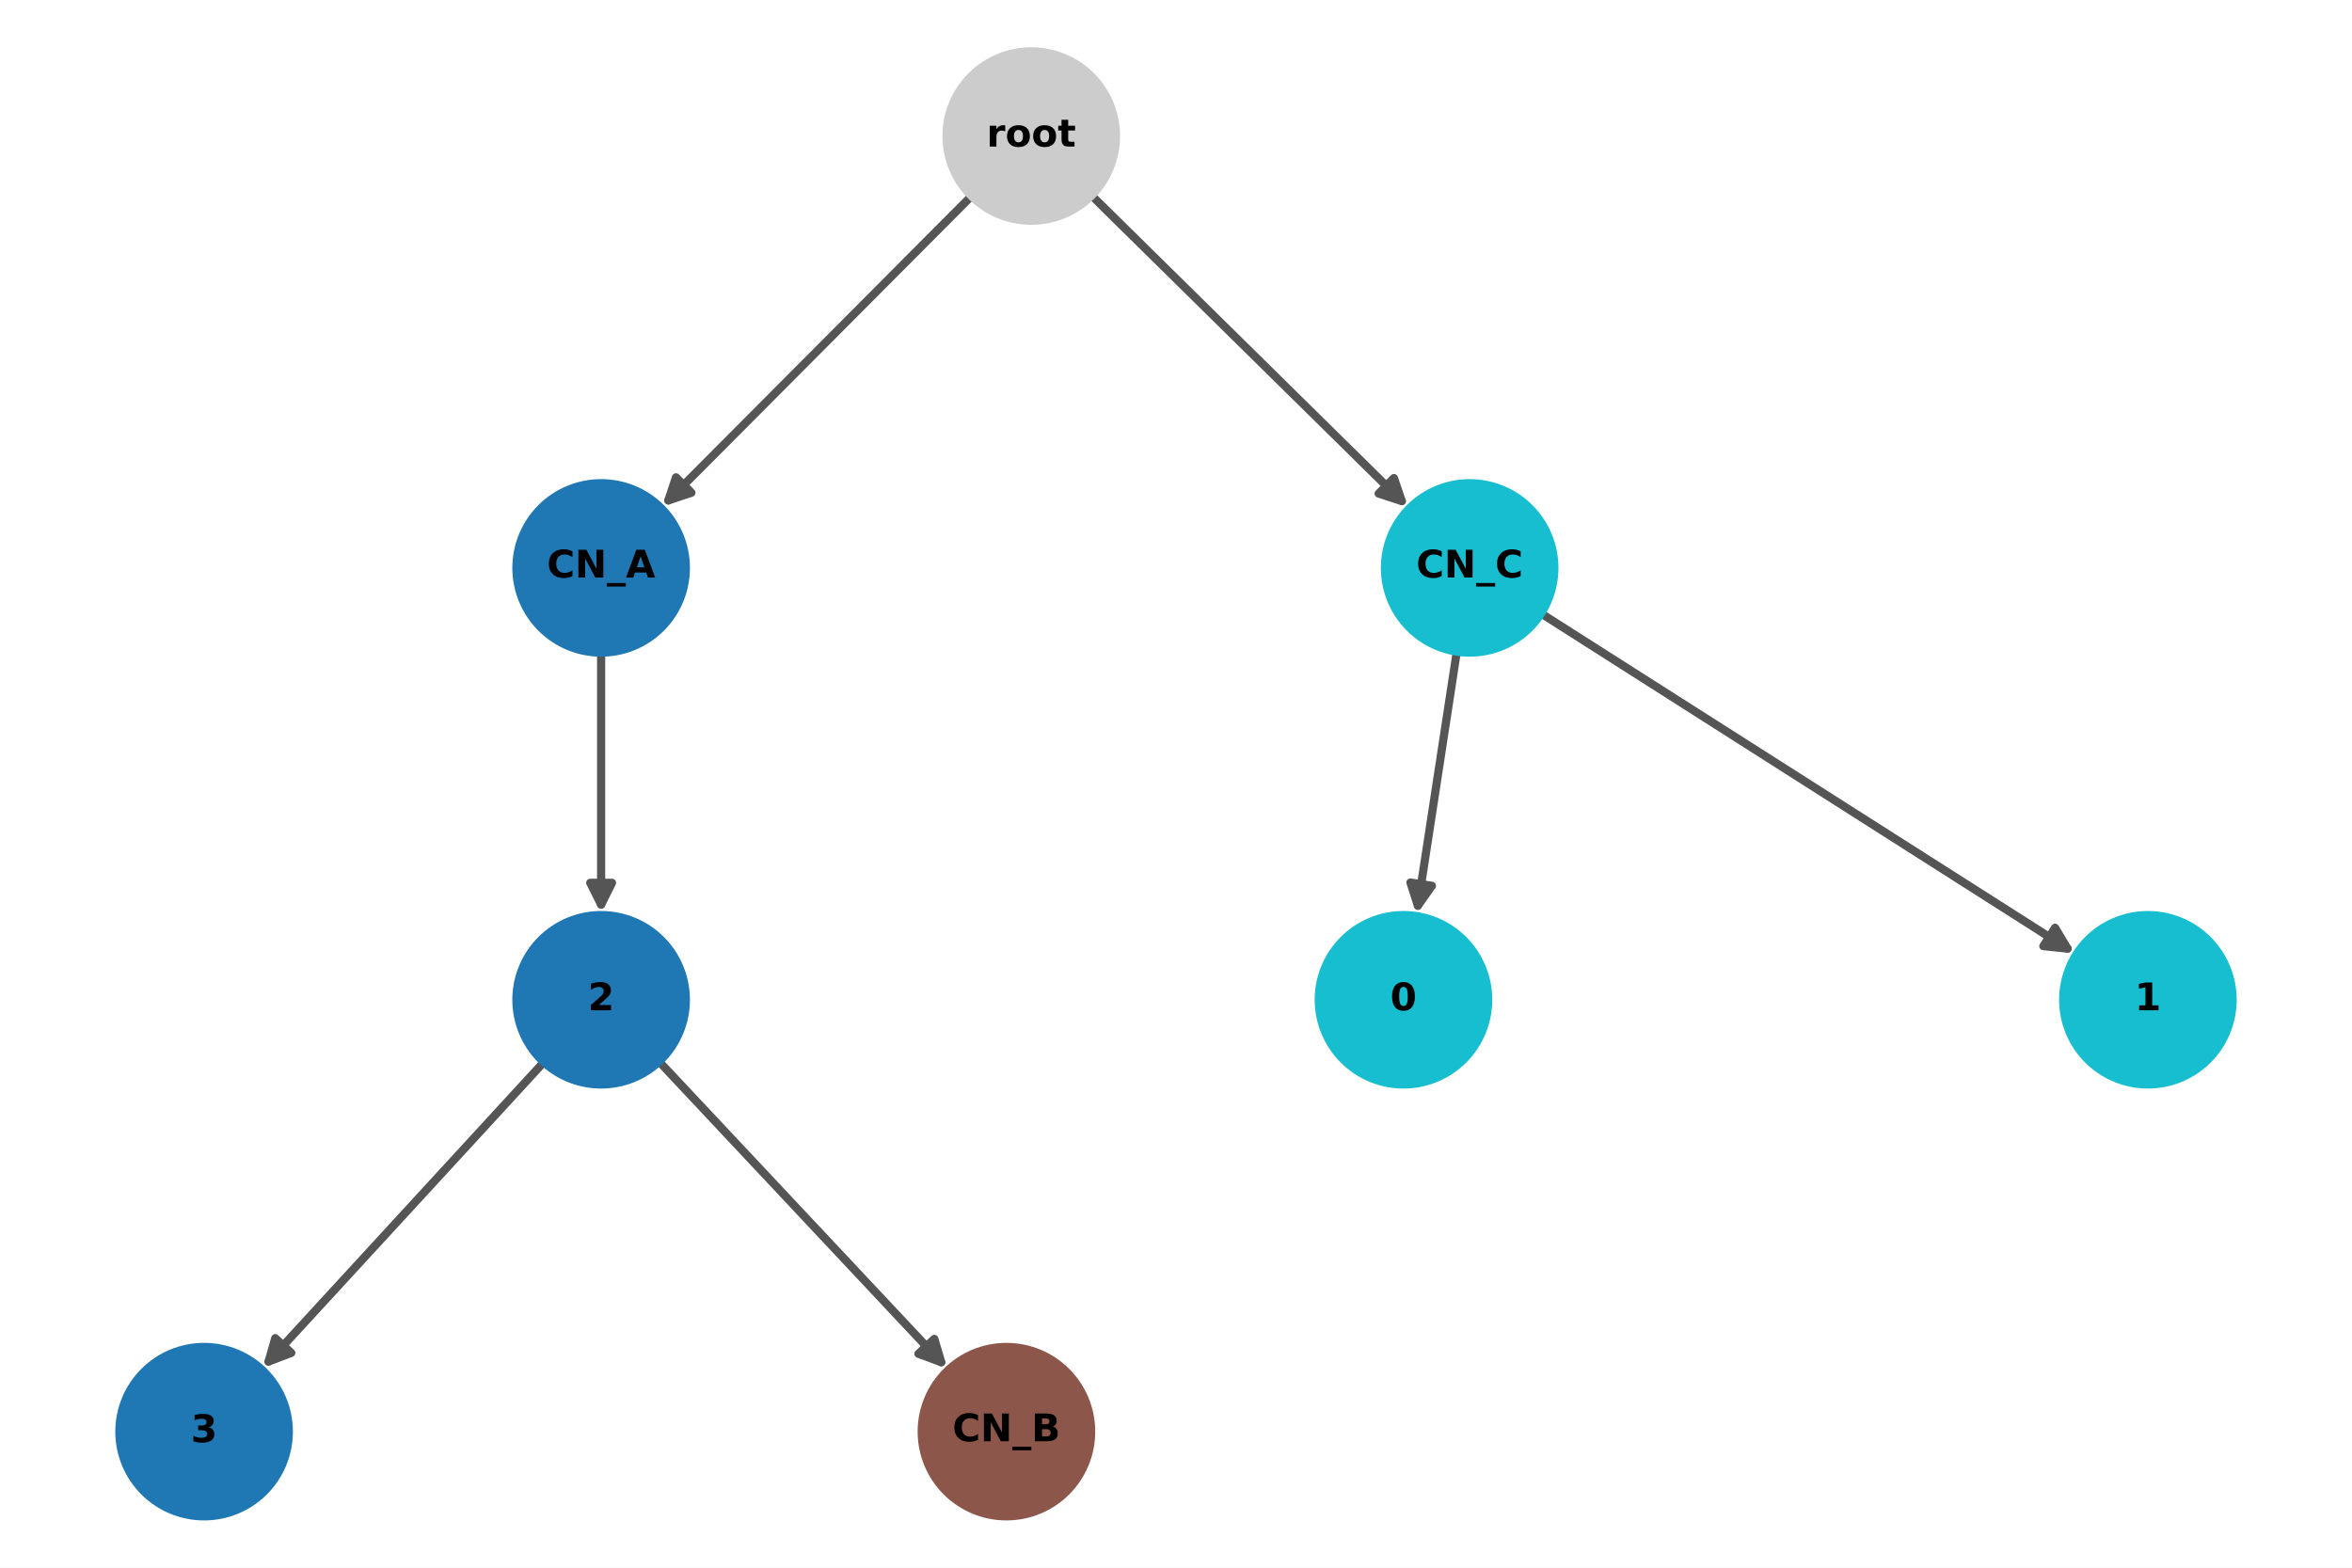
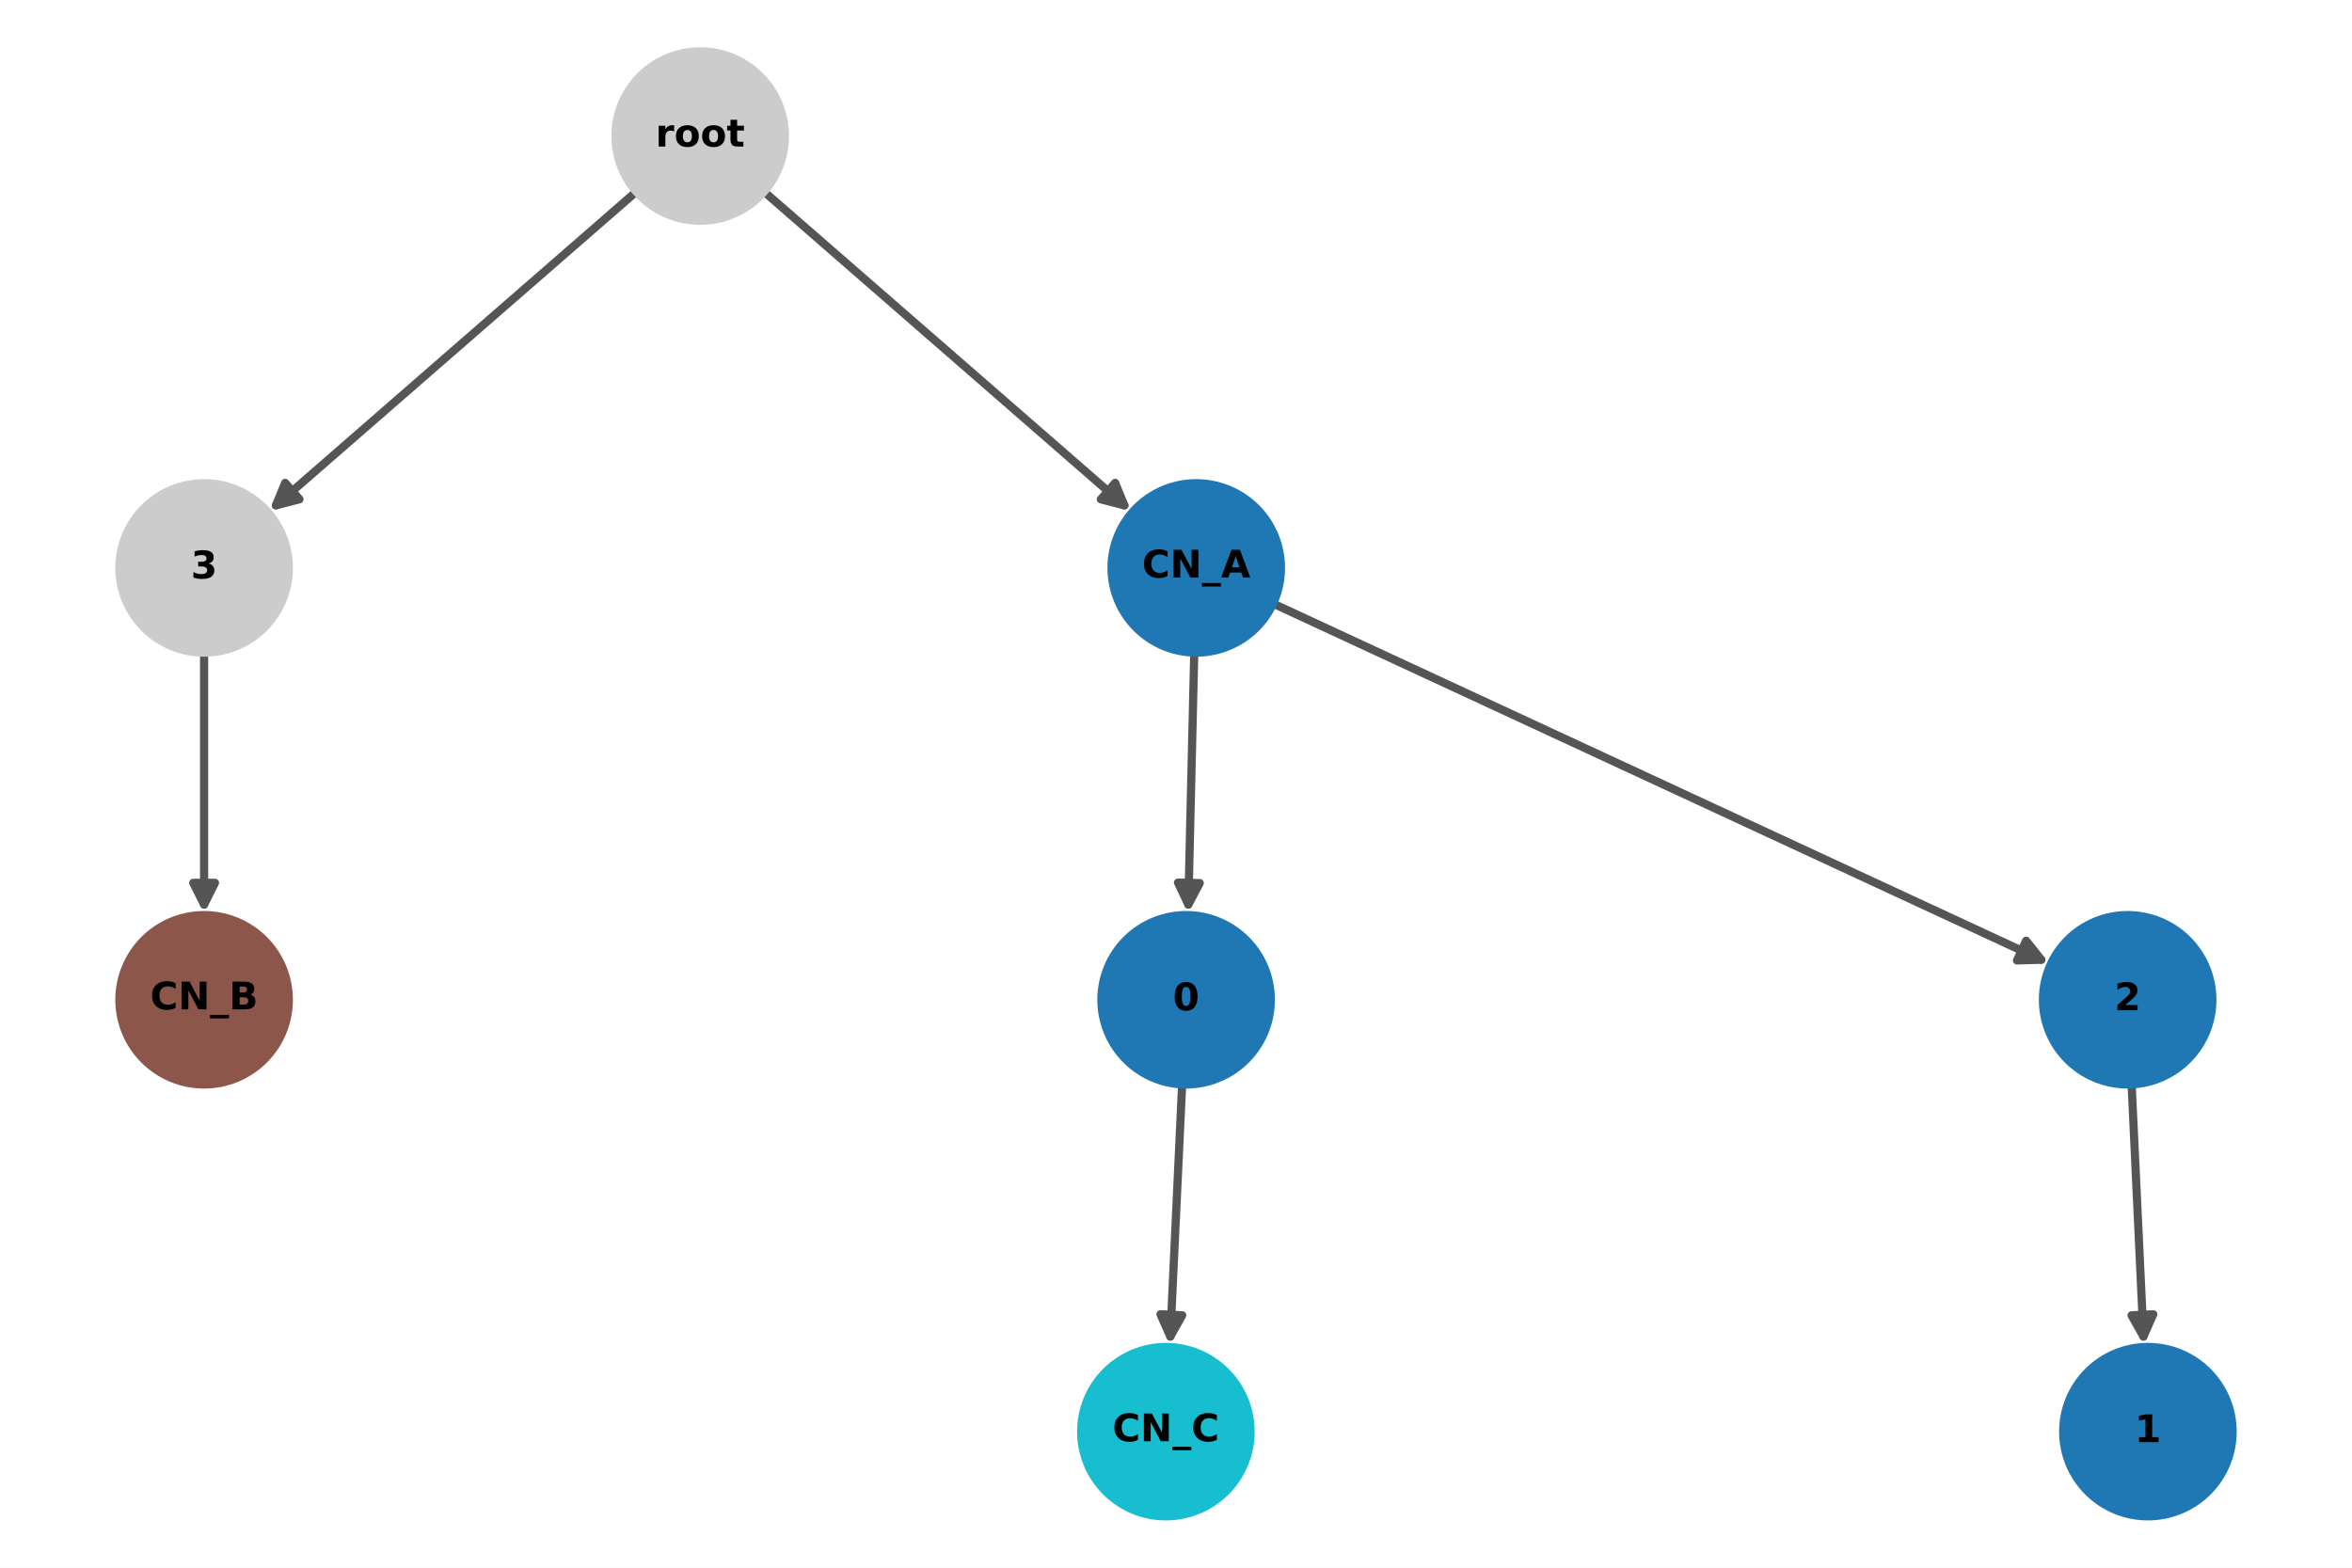
<svg xmlns="http://www.w3.org/2000/svg" xmlns:xlink="http://www.w3.org/1999/xlink" width="432pt" height="288pt" viewBox="0 0 432 288" version="1.1">
  <defs>
    <style type="text/css">*{stroke-linejoin: round; stroke-linecap: butt}</style>
  </defs>
  <g id="figure_1">
    <g id="patch_1">
      <path d="M 0 288  L 432 288  L 432 0  L 0 0  z " style="fill: #ffffff" />
    </g>
    <g id="axes_1">
      <g id="patch_2">
-         <path d="M 178.258 36.195  Q 149.914 64.66 122.753 91.937  " clip-path="url(#pa482abb844)" style="fill: none; stroke: #555555; stroke-width: 1.5; stroke-linecap: round" />
-         <path d="M 126.993 90.513  L 122.753 91.937  L 124.158 87.691  z " clip-path="url(#pa482abb844)" style="fill: #555555; stroke: #555555; stroke-width: 1.5; stroke-linecap: round" />
+         <path d="M 116.678 35.376  Q 83.046 64.661 50.679 92.844  " clip-path="url(#p4860829164)" style="fill: none; stroke: #555555; stroke-width: 1.5; stroke-linecap: round" />
+         <path d="M 55.009 91.726  L 50.679 92.844  L 52.382 88.709  z " clip-path="url(#p4860829164)" style="fill: #555555; stroke: #555555; stroke-width: 1.5; stroke-linecap: round" />
      </g>
      <g id="patch_3">
-         <path d="M 200.675 36.088  Q 229.672 64.66 257.476 92.055  " clip-path="url(#pa482abb844)" style="fill: none; stroke: #555555; stroke-width: 1.5; stroke-linecap: round" />
-         <path d="M 256.03 87.823  L 257.476 92.055  L 253.223 90.673  z " clip-path="url(#pa482abb844)" style="fill: #555555; stroke: #555555; stroke-width: 1.5; stroke-linecap: round" />
+         <path d="M 140.53 35.376  Q 174.161 64.661 206.527 92.844  " clip-path="url(#p4860829164)" style="fill: none; stroke: #555555; stroke-width: 1.5; stroke-linecap: round" />
+         <path d="M 204.823 88.709  L 206.527 92.844  L 202.196 91.726  z " clip-path="url(#p4860829164)" style="fill: #555555; stroke: #555555; stroke-width: 1.5; stroke-linecap: round" />
      </g>
      <g id="patch_4">
-         <path d="M 99.714 195.308  Q 73.951 223.337 49.323 250.131  " clip-path="url(#pa482abb844)" style="fill: none; stroke: #555555; stroke-width: 1.5; stroke-linecap: round" />
-         <path d="M 53.503 248.54  L 49.323 250.131  L 50.558 245.833  z " clip-path="url(#pa482abb844)" style="fill: #555555; stroke: #555555; stroke-width: 1.5; stroke-linecap: round" />
+         <path d="M 217.117 199.461  Q 215.998 223.336 214.958 245.535  " clip-path="url(#p4860829164)" style="fill: none; stroke: #555555; stroke-width: 1.5; stroke-linecap: round" />
+         <path d="M 217.143 241.633  L 214.958 245.535  L 213.147 241.446  z " clip-path="url(#p4860829164)" style="fill: #555555; stroke: #555555; stroke-width: 1.5; stroke-linecap: round" />
      </g>
      <g id="patch_5">
-         <path d="M 121.233 195.202  Q 147.634 223.339 172.887 250.253  " clip-path="url(#pa482abb844)" style="fill: none; stroke: #555555; stroke-width: 1.5; stroke-linecap: round" />
-         <path d="M 171.609 245.968  L 172.887 250.253  L 168.692 248.705  z " clip-path="url(#pa482abb844)" style="fill: #555555; stroke: #555555; stroke-width: 1.5; stroke-linecap: round" />
+         <path d="M 391.534 199.461  Q 392.653 223.336 393.693 245.535  " clip-path="url(#p4860829164)" style="fill: none; stroke: #555555; stroke-width: 1.5; stroke-linecap: round" />
+         <path d="M 395.504 241.446  L 393.693 245.535  L 391.508 241.633  z " clip-path="url(#p4860829164)" style="fill: #555555; stroke: #555555; stroke-width: 1.5; stroke-linecap: round" />
      </g>
      <g id="patch_6">
-         <path d="M 110.412 120.141  Q 110.412 144.001 110.412 166.184  " clip-path="url(#pa482abb844)" style="fill: none; stroke: #555555; stroke-width: 1.5; stroke-linecap: round" />
-         <path d="M 112.412 162.184  L 110.412 166.184  L 108.412 162.184  z " clip-path="url(#pa482abb844)" style="fill: #555555; stroke: #555555; stroke-width: 1.5; stroke-linecap: round" />
+         <path d="M 37.488 120.141  Q 37.488 144.001 37.488 166.184  " clip-path="url(#p4860829164)" style="fill: none; stroke: #555555; stroke-width: 1.5; stroke-linecap: round" />
+         <path d="M 39.488 162.184  L 37.488 166.184  L 35.488 162.184  z " clip-path="url(#p4860829164)" style="fill: #555555; stroke: #555555; stroke-width: 1.5; stroke-linecap: round" />
      </g>
      <g id="patch_7">
-         <path d="M 267.54 119.957  Q 263.857 143.999 260.428 166.383  " clip-path="url(#pa482abb844)" style="fill: none; stroke: #555555; stroke-width: 1.5; stroke-linecap: round" />
-         <path d="M 263.01 162.732  L 260.428 166.383  L 259.056 162.126  z " clip-path="url(#pa482abb844)" style="fill: #555555; stroke: #555555; stroke-width: 1.5; stroke-linecap: round" />
+         <path d="M 219.347 120.141  Q 218.787 144.001 218.267 166.184  " clip-path="url(#p4860829164)" style="fill: none; stroke: #555555; stroke-width: 1.5; stroke-linecap: round" />
+         <path d="M 220.361 162.232  L 218.267 166.184  L 216.362 162.139  z " clip-path="url(#p4860829164)" style="fill: #555555; stroke: #555555; stroke-width: 1.5; stroke-linecap: round" />
      </g>
      <g id="patch_8">
-         <path d="M 283.267 112.822  Q 332.22 143.998 379.759 174.274  " clip-path="url(#pa482abb844)" style="fill: none; stroke: #555555; stroke-width: 1.5; stroke-linecap: round" />
-         <path d="M 377.46 170.438  L 379.759 174.274  L 375.311 173.812  z " clip-path="url(#pa482abb844)" style="fill: #555555; stroke: #555555; stroke-width: 1.5; stroke-linecap: round" />
+         <path d="M 234.061 110.983  Q 305.256 144.001 374.93 176.313  " clip-path="url(#p4860829164)" style="fill: none; stroke: #555555; stroke-width: 1.5; stroke-linecap: round" />
+         <path d="M 372.143 172.815  L 374.93 176.313  L 370.46 176.444  z " clip-path="url(#p4860829164)" style="fill: #555555; stroke: #555555; stroke-width: 1.5; stroke-linecap: round" />
      </g>
      <g id="PathCollection_1">
        <defs>
-           <path id="C0_0_0c0fe3038e" d="M 0 15.811  C 4.193 15.811 8.215 14.145 11.18 11.18  C 14.145 8.215 15.811 4.193 15.811 -0  C 15.811 -4.193 14.145 -8.215 11.18 -11.18  C 8.215 -14.145 4.193 -15.811 0 -15.811  C -4.193 -15.811 -8.215 -14.145 -11.18 -11.18  C -14.145 -8.215 -15.811 -4.193 -15.811 0  C -15.811 4.193 -14.145 8.215 -11.18 11.18  C -8.215 14.145 -4.193 15.811 0 15.811  z " />
+           <path id="C0_0_5d0f02673a" d="M 0 15.811  C 4.193 15.811 8.215 14.145 11.18 11.18  C 14.145 8.215 15.811 4.193 15.811 -0  C 15.811 -4.193 14.145 -8.215 11.18 -11.18  C 8.215 -14.145 4.193 -15.811 0 -15.811  C -4.193 -15.811 -8.215 -14.145 -11.18 -11.18  C -14.145 -8.215 -15.811 -4.193 -15.811 0  C -15.811 4.193 -14.145 8.215 -11.18 11.18  C -8.215 14.145 -4.193 15.811 0 15.811  z " />
        </defs>
-         <g clip-path="url(#pa482abb844)">
-           <use xlink:href="#C0_0_0c0fe3038e" x="189.413" y="24.992" style="fill: #cccccc; stroke: #cccccc" />
+         <g clip-path="url(#p4860829164)">
+           <use xlink:href="#C0_0_5d0f02673a" x="128.604" y="24.992" style="fill: #cccccc; stroke: #cccccc" />
        </g>
-         <g clip-path="url(#pa482abb844)">
-           <use xlink:href="#C0_0_0c0fe3038e" x="257.779" y="183.669" style="fill: #17becf; stroke: #17becf" />
+         <g clip-path="url(#p4860829164)">
+           <use xlink:href="#C0_0_5d0f02673a" x="217.858" y="183.669" style="fill: #1f77b4; stroke: #1f77b4" />
        </g>
-         <g clip-path="url(#pa482abb844)">
-           <use xlink:href="#C0_0_0c0fe3038e" x="394.512" y="183.669" style="fill: #17becf; stroke: #17becf" />
+         <g clip-path="url(#p4860829164)">
+           <use xlink:href="#C0_0_5d0f02673a" x="390.793" y="183.669" style="fill: #1f77b4; stroke: #1f77b4" />
        </g>
-         <g clip-path="url(#pa482abb844)">
-           <use xlink:href="#C0_0_0c0fe3038e" x="110.412" y="183.669" style="fill: #1f77b4; stroke: #1f77b4" />
+         <g clip-path="url(#p4860829164)">
+           <use xlink:href="#C0_0_5d0f02673a" x="394.512" y="263.008" style="fill: #1f77b4; stroke: #1f77b4" />
        </g>
-         <g clip-path="url(#pa482abb844)">
-           <use xlink:href="#C0_0_0c0fe3038e" x="37.488" y="263.008" style="fill: #1f77b4; stroke: #1f77b4" />
+         <g clip-path="url(#p4860829164)">
+           <use xlink:href="#C0_0_5d0f02673a" x="37.488" y="104.331" style="fill: #cccccc; stroke: #cccccc" />
        </g>
-         <g clip-path="url(#pa482abb844)">
-           <use xlink:href="#C0_0_0c0fe3038e" x="110.412" y="104.331" style="fill: #1f77b4; stroke: #1f77b4" />
+         <g clip-path="url(#p4860829164)">
+           <use xlink:href="#C0_0_5d0f02673a" x="219.717" y="104.331" style="fill: #1f77b4; stroke: #1f77b4" />
        </g>
-         <g clip-path="url(#pa482abb844)">
-           <use xlink:href="#C0_0_0c0fe3038e" x="184.855" y="263.008" style="fill: #8c564b; stroke: #8c564b" />
+         <g clip-path="url(#p4860829164)">
+           <use xlink:href="#C0_0_5d0f02673a" x="37.488" y="183.669" style="fill: #8c564b; stroke: #8c564b" />
        </g>
-         <g clip-path="url(#pa482abb844)">
-           <use xlink:href="#C0_0_0c0fe3038e" x="269.934" y="104.331" style="fill: #17becf; stroke: #17becf" />
+         <g clip-path="url(#p4860829164)">
+           <use xlink:href="#C0_0_5d0f02673a" x="214.139" y="263.008" style="fill: #17becf; stroke: #17becf" />
        </g>
      </g>
      <g id="text_1">
-         <g clip-path="url(#pa482abb844)">
-           <g transform="translate(181.205 26.9233) scale(0.07 -0.07)">
+         <g clip-path="url(#p4860829164)">
+           <g transform="translate(120.3962 26.9233) scale(0.07 -0.07)">
            <defs>
              <path id="DejaVuSans-Bold-72" d="M 3138 2547  Q 2991 2616 2845 2648  Q 2700 2681 2553 2681  Q 2122 2681 1889 2404  Q 1656 2128 1656 1613  L 1656 0  L 538 0  L 538 3500  L 1656 3500  L 1656 2925  Q 1872 3269 2151 3426  Q 2431 3584 2822 3584  Q 2878 3584 2943 3579  Q 3009 3575 3134 3559  L 3138 2547  z " transform="scale(0.015625)" />
              <path id="DejaVuSans-Bold-6f" d="M 2203 2784  Q 1831 2784 1636 2517  Q 1441 2250 1441 1747  Q 1441 1244 1636 976  Q 1831 709 2203 709  Q 2569 709 2762 976  Q 2956 1244 2956 1747  Q 2956 2250 2762 2517  Q 2569 2784 2203 2784  z M 2203 3584  Q 3106 3584 3614 3096  Q 4122 2609 4122 1747  Q 4122 884 3614 396  Q 3106 -91 2203 -91  Q 1297 -91 786 396  Q 275 884 275 1747  Q 275 2609 786 3096  Q 1297 3584 2203 3584  z " transform="scale(0.015625)" />
              <path id="DejaVuSans-Bold-74" d="M 1759 4494  L 1759 3500  L 2913 3500  L 2913 2700  L 1759 2700  L 1759 1216  Q 1759 972 1856 886  Q 1953 800 2241 800  L 2816 800  L 2816 0  L 1856 0  Q 1194 0 917 276  Q 641 553 641 1216  L 641 2700  L 84 2700  L 84 3500  L 641 3500  L 641 4494  L 1759 4494  z " transform="scale(0.015625)" />
            </defs>
            <use xlink:href="#DejaVuSans-Bold-72" />
            <use xlink:href="#DejaVuSans-Bold-6f" transform="translate(49.31641 0)" />
            <use xlink:href="#DejaVuSans-Bold-6f" transform="translate(118.0176 0)" />
            <use xlink:href="#DejaVuSans-Bold-74" transform="translate(186.7188 0)" />
          </g>
        </g>
      </g>
      <g id="text_2">
-         <g clip-path="url(#pa482abb844)">
-           <g transform="translate(255.3443 185.601) scale(0.07 -0.07)">
+         <g clip-path="url(#p4860829164)">
+           <g transform="translate(215.4224 185.601) scale(0.07 -0.07)">
            <defs>
              <path id="DejaVuSans-Bold-30" d="M 2944 2338  Q 2944 3213 2780 3570  Q 2616 3928 2228 3928  Q 1841 3928 1675 3570  Q 1509 3213 1509 2338  Q 1509 1453 1675 1090  Q 1841 728 2228 728  Q 2613 728 2778 1090  Q 2944 1453 2944 2338  z M 4147 2328  Q 4147 1169 3647 539  Q 3147 -91 2228 -91  Q 1306 -91 806 539  Q 306 1169 306 2328  Q 306 3491 806 4120  Q 1306 4750 2228 4750  Q 3147 4750 3647 4120  Q 4147 3491 4147 2328  z " transform="scale(0.015625)" />
            </defs>
            <use xlink:href="#DejaVuSans-Bold-30" />
          </g>
        </g>
      </g>
      <g id="text_3">
-         <g clip-path="url(#pa482abb844)">
-           <g transform="translate(392.0772 185.601) scale(0.07 -0.07)">
+         <g clip-path="url(#p4860829164)">
+           <g transform="translate(388.3581 185.601) scale(0.07 -0.07)">
+             <defs>
+               <path id="DejaVuSans-Bold-32" d="M 1844 884  L 3897 884  L 3897 0  L 506 0  L 506 884  L 2209 2388  Q 2438 2594 2547 2791  Q 2656 2988 2656 3200  Q 2656 3528 2436 3728  Q 2216 3928 1850 3928  Q 1569 3928 1234 3808  Q 900 3688 519 3450  L 519 4475  Q 925 4609 1322 4679  Q 1719 4750 2100 4750  Q 2938 4750 3402 4381  Q 3866 4013 3866 3353  Q 3866 2972 3669 2642  Q 3472 2313 2841 1759  L 1844 884  z " transform="scale(0.015625)" />
+             </defs>
+             <use xlink:href="#DejaVuSans-Bold-32" />
+           </g>
+         </g>
+       </g>
+       <g id="text_4">
+         <g clip-path="url(#p4860829164)">
+           <g transform="translate(392.0772 264.9398) scale(0.07 -0.07)">
            <defs>
              <path id="DejaVuSans-Bold-31" d="M 750 831  L 1813 831  L 1813 3847  L 722 3622  L 722 4441  L 1806 4666  L 2950 4666  L 2950 831  L 4013 831  L 4013 0  L 750 0  L 750 831  z " transform="scale(0.015625)" />
            </defs>
            <use xlink:href="#DejaVuSans-Bold-31" />
          </g>
        </g>
      </g>
-       <g id="text_4">
-         <g clip-path="url(#pa482abb844)">
-           <g transform="translate(107.9766 185.601) scale(0.07 -0.07)">
-             <defs>
-               <path id="DejaVuSans-Bold-32" d="M 1844 884  L 3897 884  L 3897 0  L 506 0  L 506 884  L 2209 2388  Q 2438 2594 2547 2791  Q 2656 2988 2656 3200  Q 2656 3528 2436 3728  Q 2216 3928 1850 3928  Q 1569 3928 1234 3808  Q 900 3688 519 3450  L 519 4475  Q 925 4609 1322 4679  Q 1719 4750 2100 4750  Q 2938 4750 3402 4381  Q 3866 4013 3866 3353  Q 3866 2972 3669 2642  Q 3472 2313 2841 1759  L 1844 884  z " transform="scale(0.015625)" />
-             </defs>
-             <use xlink:href="#DejaVuSans-Bold-32" />
-           </g>
-         </g>
-       </g>
      <g id="text_5">
-         <g clip-path="url(#pa482abb844)">
-           <g transform="translate(35.05237 264.9398) scale(0.07 -0.07)">
+         <g clip-path="url(#p4860829164)">
+           <g transform="translate(35.05237 106.2621) scale(0.07 -0.07)">
            <defs>
              <path id="DejaVuSans-Bold-33" d="M 2981 2516  Q 3453 2394 3698 2092  Q 3944 1791 3944 1325  Q 3944 631 3412 270  Q 2881 -91 1863 -91  Q 1503 -91 1142 -33  Q 781 25 428 141  L 428 1069  Q 766 900 1098 814  Q 1431 728 1753 728  Q 2231 728 2486 893  Q 2741 1059 2741 1369  Q 2741 1688 2480 1852  Q 2219 2016 1709 2016  L 1228 2016  L 1228 2791  L 1734 2791  Q 2188 2791 2409 2933  Q 2631 3075 2631 3366  Q 2631 3634 2415 3781  Q 2200 3928 1806 3928  Q 1516 3928 1219 3862  Q 922 3797 628 3669  L 628 4550  Q 984 4650 1334 4700  Q 1684 4750 2022 4750  Q 2931 4750 3382 4451  Q 3834 4153 3834 3553  Q 3834 3144 3618 2883  Q 3403 2622 2981 2516  z " transform="scale(0.015625)" />
            </defs>
            <use xlink:href="#DejaVuSans-Bold-33" />
          </g>
        </g>
      </g>
      <g id="text_6">
-         <g clip-path="url(#pa482abb844)">
-           <g transform="translate(100.4554 106.103) scale(0.07 -0.07)">
+         <g clip-path="url(#p4860829164)">
+           <g transform="translate(209.7608 106.103) scale(0.07 -0.07)">
            <defs>
              <path id="DejaVuSans-Bold-43" d="M 4288 256  Q 3956 84 3597 -3  Q 3238 -91 2847 -91  Q 1681 -91 1000 561  Q 319 1213 319 2328  Q 319 3447 1000 4098  Q 1681 4750 2847 4750  Q 3238 4750 3597 4662  Q 3956 4575 4288 4403  L 4288 3438  Q 3953 3666 3628 3772  Q 3303 3878 2944 3878  Q 2300 3878 1931 3465  Q 1563 3053 1563 2328  Q 1563 1606 1931 1193  Q 2300 781 2944 781  Q 3303 781 3628 887  Q 3953 994 4288 1222  L 4288 256  z " transform="scale(0.015625)" />
              <path id="DejaVuSans-Bold-4e" d="M 588 4666  L 1931 4666  L 3628 1466  L 3628 4666  L 4769 4666  L 4769 0  L 3425 0  L 1728 3200  L 1728 0  L 588 0  L 588 4666  z " transform="scale(0.015625)" />
              <path id="DejaVuSans-Bold-5f" d="M 3200 -916  L 3200 -1509  L 0 -1509  L 0 -916  L 3200 -916  z " transform="scale(0.015625)" />
              <path id="DejaVuSans-Bold-41" d="M 3419 850  L 1538 850  L 1241 0  L 31 0  L 1759 4666  L 3194 4666  L 4922 0  L 3713 0  L 3419 850  z M 1838 1716  L 3116 1716  L 2478 3572  L 1838 1716  z " transform="scale(0.015625)" />
            </defs>
            <use xlink:href="#DejaVuSans-Bold-43" />
            <use xlink:href="#DejaVuSans-Bold-4e" transform="translate(73.38867 0)" />
            <use xlink:href="#DejaVuSans-Bold-5f" transform="translate(157.0801 0)" />
            <use xlink:href="#DejaVuSans-Bold-41" transform="translate(207.0801 0)" />
          </g>
        </g>
      </g>
      <g id="text_7">
-         <g clip-path="url(#pa482abb844)">
-           <g transform="translate(174.9399 264.7807) scale(0.07 -0.07)">
+         <g clip-path="url(#p4860829164)">
+           <g transform="translate(27.57221 185.4418) scale(0.07 -0.07)">
            <defs>
              <path id="DejaVuSans-Bold-42" d="M 2456 2859  Q 2741 2859 2887 2984  Q 3034 3109 3034 3353  Q 3034 3594 2887 3720  Q 2741 3847 2456 3847  L 1791 3847  L 1791 2859  L 2456 2859  z M 2497 819  Q 2859 819 3042 972  Q 3225 1125 3225 1434  Q 3225 1738 3044 1889  Q 2863 2041 2497 2041  L 1791 2041  L 1791 819  L 2497 819  z M 3616 2497  Q 4003 2384 4215 2081  Q 4428 1778 4428 1338  Q 4428 663 3972 331  Q 3516 0 2584 0  L 588 0  L 588 4666  L 2394 4666  Q 3366 4666 3802 4372  Q 4238 4078 4238 3431  Q 4238 3091 4078 2852  Q 3919 2613 3616 2497  z " transform="scale(0.015625)" />
            </defs>
            <use xlink:href="#DejaVuSans-Bold-43" />
            <use xlink:href="#DejaVuSans-Bold-4e" transform="translate(73.38867 0)" />
            <use xlink:href="#DejaVuSans-Bold-5f" transform="translate(157.0801 0)" />
            <use xlink:href="#DejaVuSans-Bold-42" transform="translate(207.0801 0)" />
          </g>
        </g>
      </g>
      <g id="text_8">
-         <g clip-path="url(#pa482abb844)">
-           <g transform="translate(260.1171 106.103) scale(0.07 -0.07)">
+         <g clip-path="url(#p4860829164)">
+           <g transform="translate(204.3222 264.7807) scale(0.07 -0.07)">
            <use xlink:href="#DejaVuSans-Bold-43" />
            <use xlink:href="#DejaVuSans-Bold-4e" transform="translate(73.38867 0)" />
            <use xlink:href="#DejaVuSans-Bold-5f" transform="translate(157.0801 0)" />
            <use xlink:href="#DejaVuSans-Bold-43" transform="translate(207.0801 0)" />
          </g>
        </g>
      </g>
    </g>
  </g>
  <defs>
-     <clipPath id="pa482abb844">
+     <clipPath id="p4860829164">
      <rect x="0" y="0" width="432" height="288" />
    </clipPath>
  </defs>
</svg>
